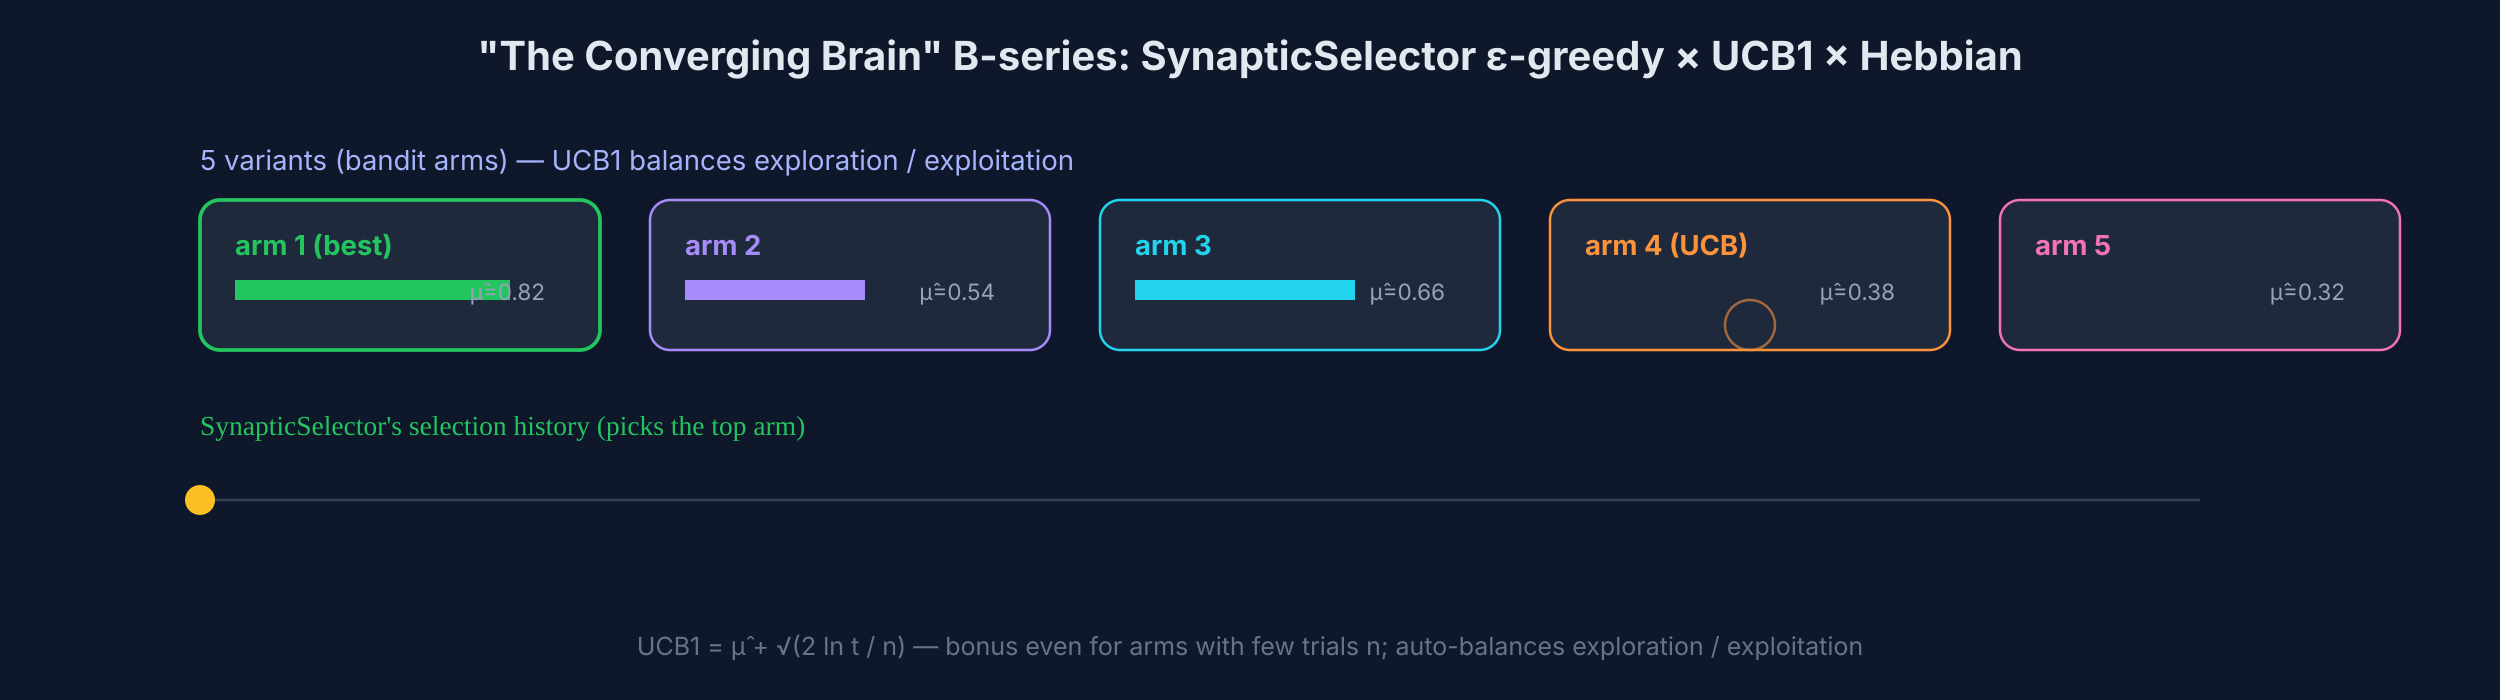
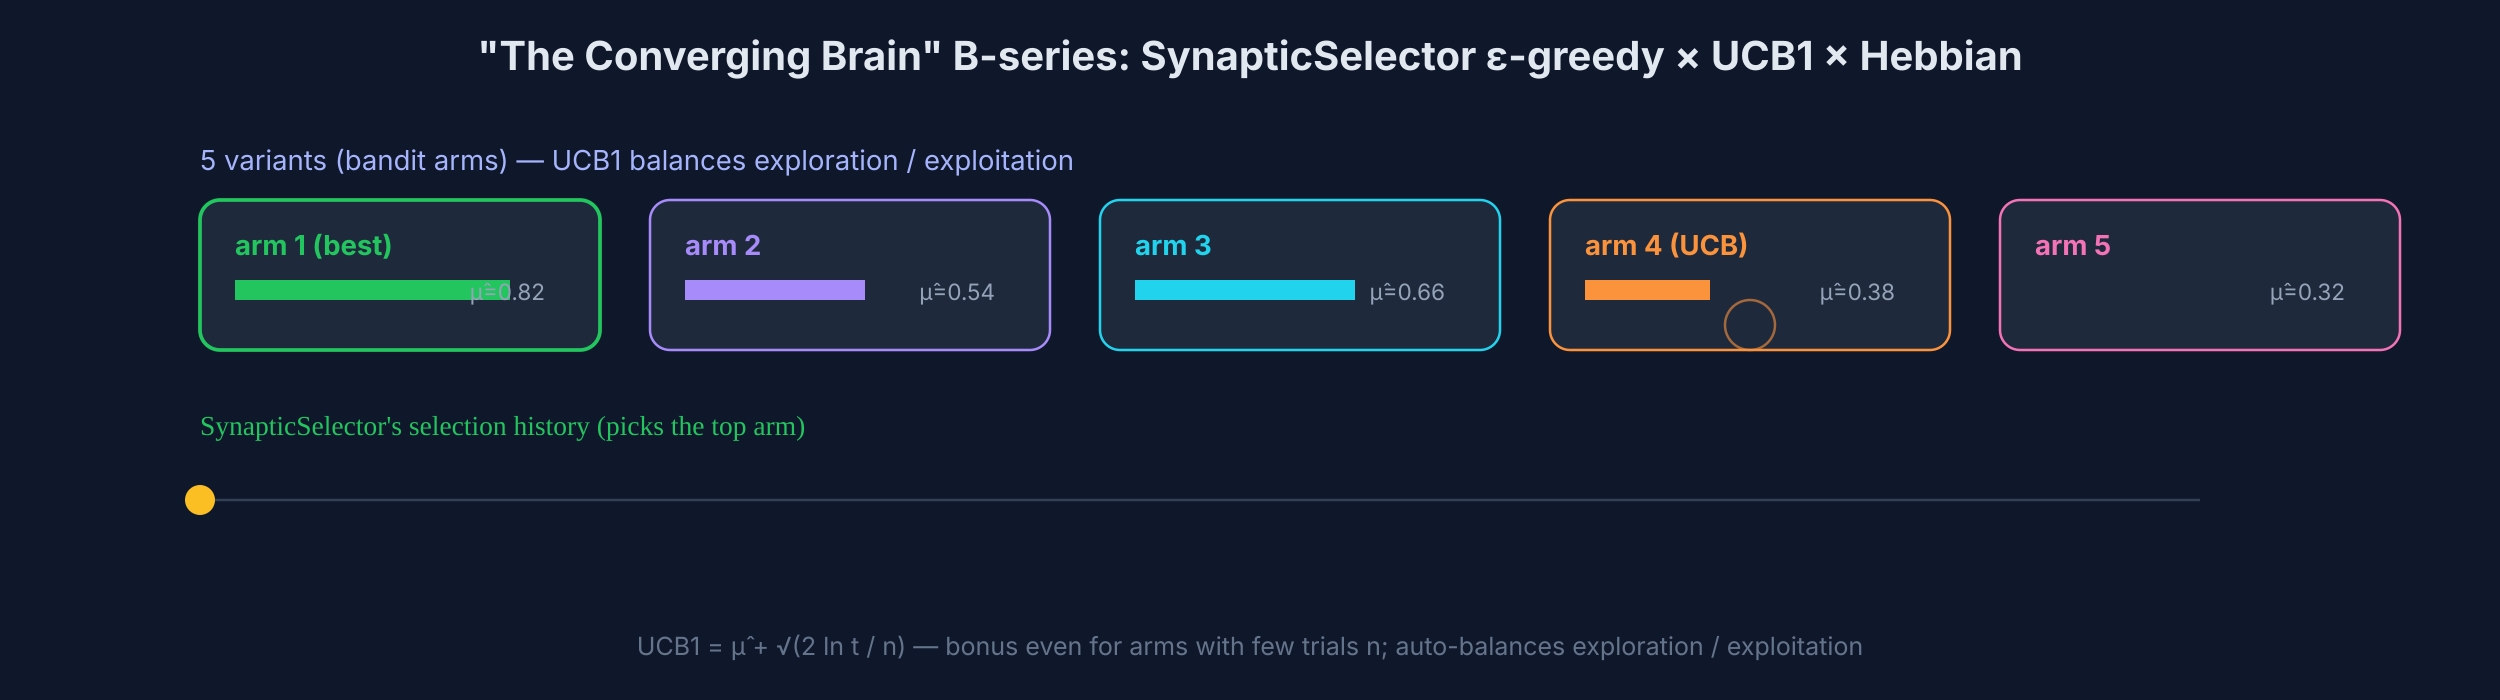
<svg xmlns="http://www.w3.org/2000/svg" viewBox="0 0 1000 280" role="img" aria-label="#24-04 theme: B-series convergent optimization ε-greedy bandit + UCB1" style="width:100%;height:auto;max-width:1200px">
  <rect width="1000" height="280" fill="#0f172a" />
  <text x="500" y="28" font-family="-apple-system,sans-serif" font-size="16" font-weight="700" fill="#e2e8f0" text-anchor="middle">"The Converging Brain" B-series: SynapticSelector ε-greedy × UCB1 × Hebbian</text>
  <g transform="translate(80, 80)" font-family="-apple-system,sans-serif">
    <text x="0" y="-12" font-size="11" fill="#a5b4fc">5 variants (bandit arms) — UCB1 balances exploration / exploitation</text>
    <g>
      <g transform="translate(0, 0)">
        <rect width="160" height="60" rx="8" fill="#1e293b" stroke="#22c55e" stroke-width="1.5" />
        <text x="14" y="22" font-size="11" fill="#22c55e" font-weight="700">arm 1 (best)</text>
        <rect x="14" y="32" width="110" height="8" fill="#22c55e">
          <animate attributeName="width" values="0;110;110" keyTimes="0;0.5;1" dur="3s" repeatCount="indefinite" />
        </rect>
        <text x="138" y="40" font-size="9" fill="#94a3b8" text-anchor="end">μ̂=0.82</text>
      </g>
      <g transform="translate(180, 0)">
        <rect width="160" height="60" rx="8" fill="#1e293b" stroke="#a78bfa" />
        <text x="14" y="22" font-size="11" fill="#a78bfa" font-weight="700">arm 2</text>
        <rect x="14" y="32" width="72" height="8" fill="#a78bfa">
          <animate attributeName="width" values="0;72;72" keyTimes="0;0.5;1" dur="3s" begin="0.4s" repeatCount="indefinite" />
        </rect>
        <text x="138" y="40" font-size="9" fill="#94a3b8" text-anchor="end">μ̂=0.54</text>
      </g>
      <g transform="translate(360, 0)">
        <rect width="160" height="60" rx="8" fill="#1e293b" stroke="#22d3ee" />
        <text x="14" y="22" font-size="11" fill="#22d3ee" font-weight="700">arm 3</text>
        <rect x="14" y="32" width="88" height="8" fill="#22d3ee">
          <animate attributeName="width" values="0;88;88" keyTimes="0;0.5;1" dur="3s" begin="0.8s" repeatCount="indefinite" />
        </rect>
        <text x="138" y="40" font-size="9" fill="#94a3b8" text-anchor="end">μ̂=0.66</text>
      </g>
      <g transform="translate(540, 0)">
        <rect width="160" height="60" rx="8" fill="#1e293b" stroke="#fb923c" />
        <text x="14" y="22" font-size="11" fill="#fb923c" font-weight="700">arm 4 (UCB)</text>
-         <rect x="14" y="32" width="0" height="8" fill="#fb923c">
+         <rect x="14" y="32" width="50" height="8" fill="#fb923c">
          <animate attributeName="width" values="0;50;50" keyTimes="0;0.5;1" dur="3s" begin="1.2s" repeatCount="indefinite" />
        </rect>
        <text x="138" y="40" font-size="9" fill="#94a3b8" text-anchor="end">μ̂=0.38</text>
        <circle cx="80" cy="50" r="10" fill="none" stroke="#fb923c" stroke-width="1" opacity="0.6">
          <animate attributeName="r" values="6;14;6" dur="2s" repeatCount="indefinite" />
          <animate attributeName="opacity" values="0.6;0;0.6" dur="2s" repeatCount="indefinite" />
        </circle>
      </g>
      <g transform="translate(720, 0)">
        <rect width="160" height="60" rx="8" fill="#1e293b" stroke="#f472b6" />
        <text x="14" y="22" font-size="11" fill="#f472b6" font-weight="700">arm 5</text>
        <rect x="14" y="32" width="0" height="8" fill="#f472b6">
          <animate attributeName="width" values="0;42;42" keyTimes="0;0.5;1" dur="3s" begin="1.6s" repeatCount="indefinite" />
        </rect>
        <text x="138" y="40" font-size="9" fill="#94a3b8" text-anchor="end">μ̂=0.32</text>
      </g>
    </g>
  </g>
  <g transform="translate(80, 180)">
    <text x="0" y="-6" font-size="11" fill="#22c55e">SynapticSelector's selection history (picks the top arm)</text>
    <g>
      <line x1="0" y1="20" x2="800" y2="20" stroke="#334155" />
      <circle cy="20" r="6" fill="#fbbf24">
        <animate attributeName="cx" values="40;220;400;580;760;40" dur="6s" repeatCount="indefinite" />
      </circle>
    </g>
  </g>
  <text x="500" y="262" font-family="-apple-system,sans-serif" font-size="10" fill="#64748b" text-anchor="middle">UCB1 = μ̂ + √(2 ln t / n) — bonus even for arms with few trials n; auto-balances exploration / exploitation</text>
</svg>
